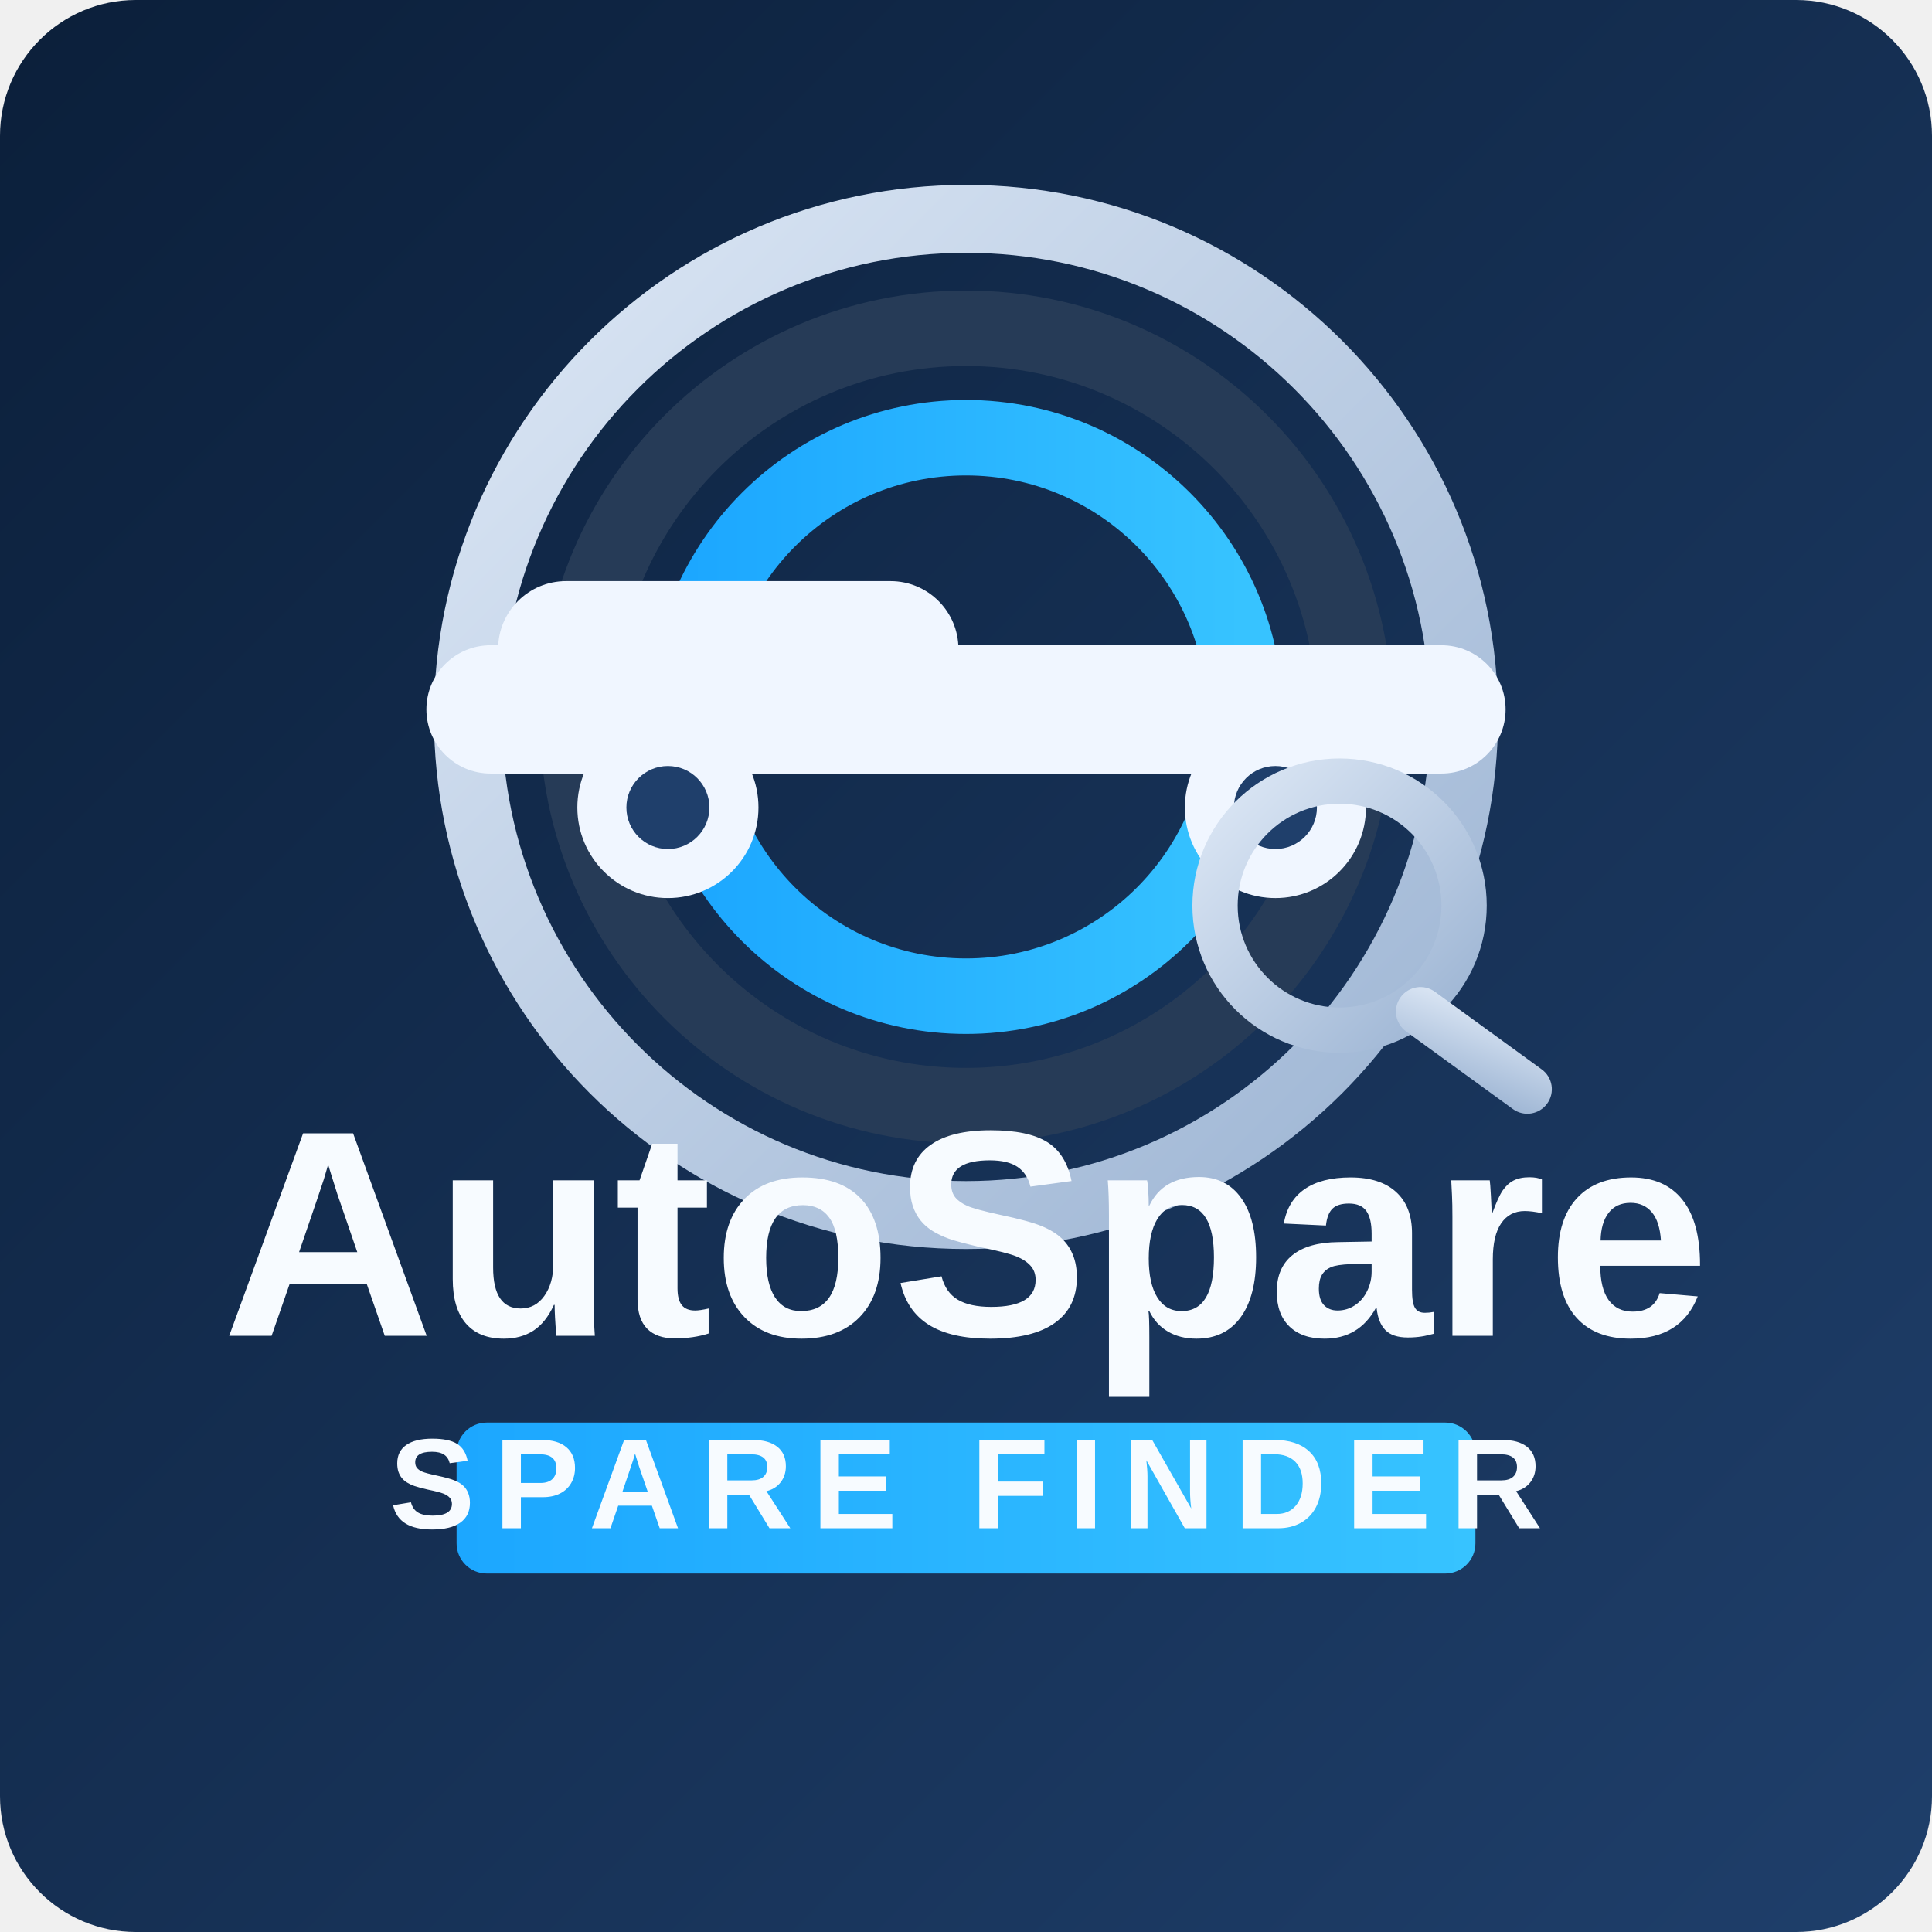
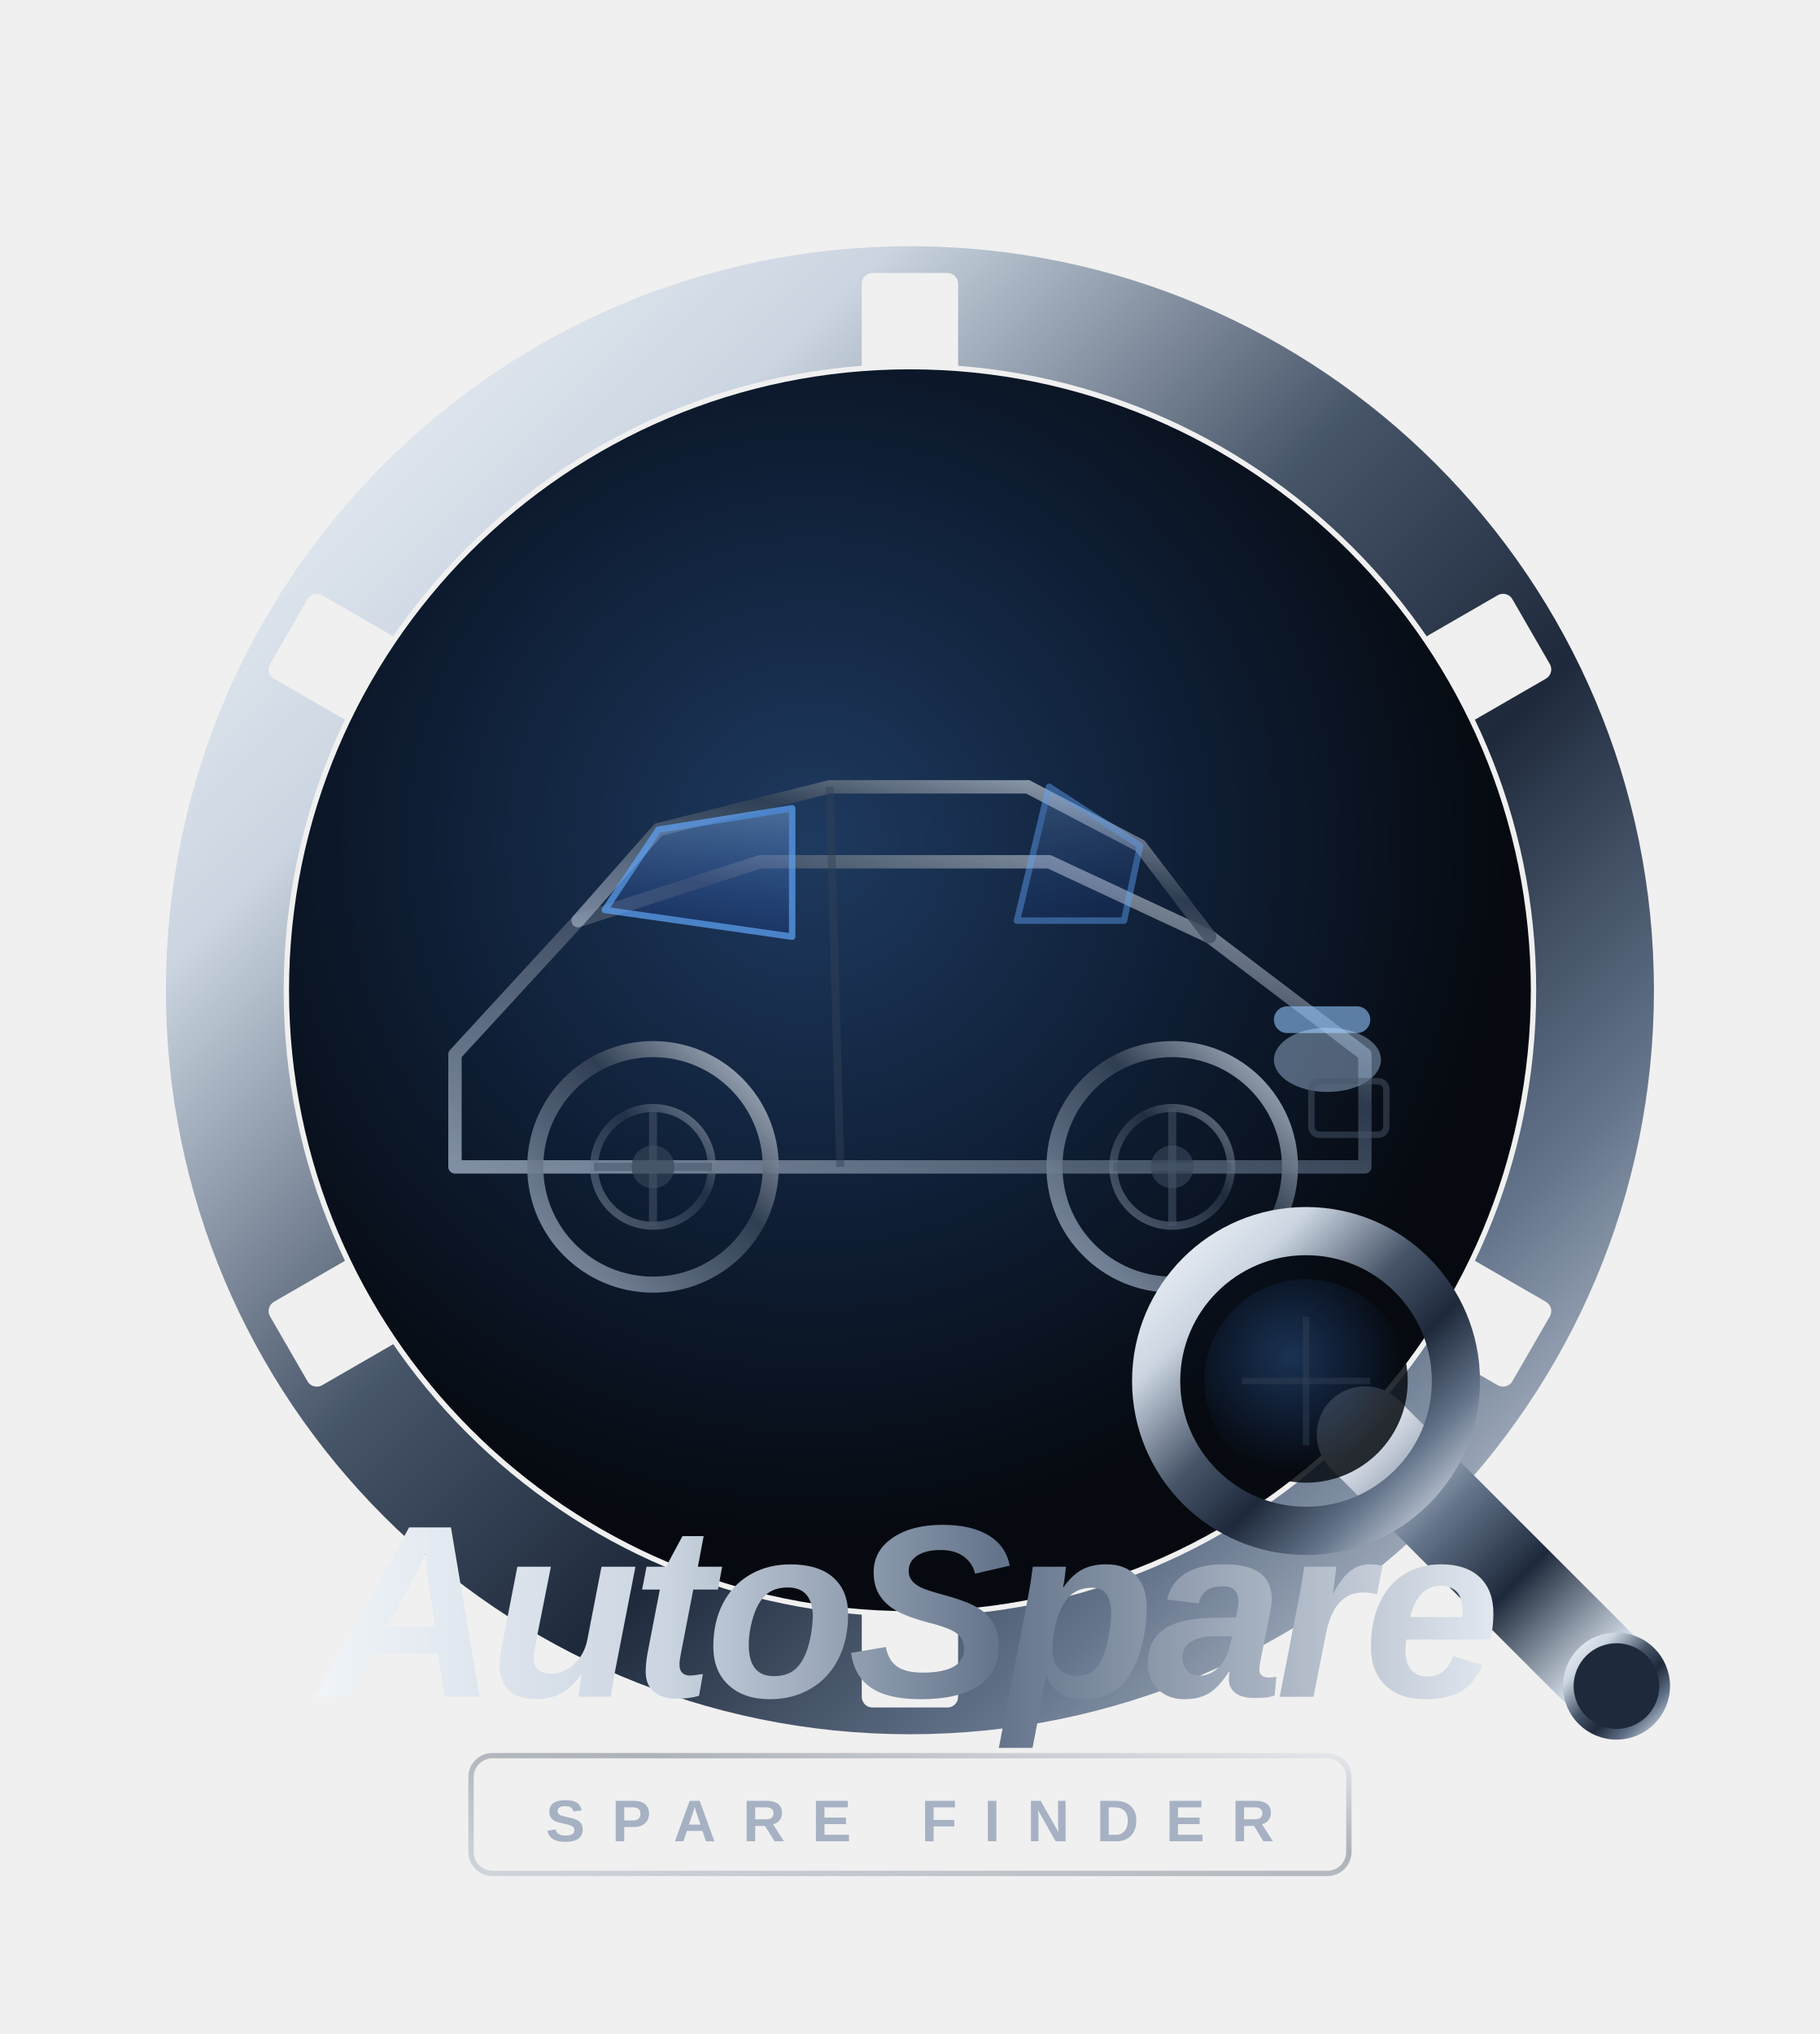
- <svg xmlns="http://www.w3.org/2000/svg" viewBox="0 0 512 512" role="img" aria-label="AutoSpare Spare Finder logo">
+ <svg xmlns="http://www.w3.org/2000/svg" viewBox="0 0 340 380" role="img" aria-label="AutoSpare logo">
  <defs>
-     <linearGradient id="bg" x1="0" y1="0" x2="1" y2="1">
-       <stop offset="0%" stop-color="#0b1f3a" />
-       <stop offset="100%" stop-color="#1f3f6b" />
+     <linearGradient id="chrome" x1="0" y1="0" x2="1" y2="1">
+       <stop offset="0%" stop-color="#F1F5F9" />
+       <stop offset="22%" stop-color="#CBD5E1" />
+       <stop offset="45%" stop-color="#475569" />
+       <stop offset="62%" stop-color="#1E293B" />
+       <stop offset="80%" stop-color="#64748B" />
+       <stop offset="100%" stop-color="#E2E8F0" />
    </linearGradient>
-     <linearGradient id="ring" x1="0" y1="0" x2="1" y2="1">
-       <stop offset="0%" stop-color="#dce7f5" />
-       <stop offset="100%" stop-color="#9cb4d3" />
+     <linearGradient id="chrome2" x1="1" y1="0" x2="0" y2="1">
+       <stop offset="0%" stop-color="#CBD5E1" />
+       <stop offset="40%" stop-color="#334155" />
+       <stop offset="100%" stop-color="#94A3B8" />
    </linearGradient>
-     <linearGradient id="accent" x1="0" y1="0" x2="1" y2="0">
-       <stop offset="0%" stop-color="#1ca7ff" />
-       <stop offset="100%" stop-color="#37c3ff" />
+     <radialGradient id="lens" cx="42%" cy="38%" r="56%">
+       <stop offset="0%" stop-color="#1E3A5F" />
+       <stop offset="55%" stop-color="#0F1E35" />
+       <stop offset="100%" stop-color="#060A10" />
+     </radialGradient>
+     <linearGradient id="glass" x1="0" y1="0" x2="0" y2="1">
+       <stop offset="0%" stop-color="#93C5FD" stop-opacity=".55" />
+       <stop offset="100%" stop-color="#1D4ED8" stop-opacity=".18" />
    </linearGradient>
+     <linearGradient id="hch" x1="0" y1="0" x2="1" y2="1">
+       <stop offset="0%" stop-color="#E2E8F0" />
+       <stop offset="35%" stop-color="#64748B" />
+       <stop offset="65%" stop-color="#1E293B" />
+       <stop offset="100%" stop-color="#CBD5E1" />
+     </linearGradient>
+     <linearGradient id="wm" x1="0" y1="0" x2="1" y2="0">
+       <stop offset="0%" stop-color="#F1F5F9" />
+       <stop offset="30%" stop-color="#CBD5E1" />
+       <stop offset="58%" stop-color="#64748B" />
+       <stop offset="100%" stop-color="#E2E8F0" />
+     </linearGradient>
+     <mask id="spokeMask">
+       <rect width="340" height="380" fill="white" />
+       <rect x="161" y="51" width="18" height="38" rx="2" fill="black" transform="rotate(0 170 185)" />
+       <rect x="161" y="51" width="18" height="38" rx="2" fill="black" transform="rotate(60 170 185)" />
+       <rect x="161" y="51" width="18" height="38" rx="2" fill="black" transform="rotate(120 170 185)" />
+       <rect x="161" y="51" width="18" height="38" rx="2" fill="black" transform="rotate(180 170 185)" />
+       <rect x="161" y="51" width="18" height="38" rx="2" fill="black" transform="rotate(240 170 185)" />
+       <rect x="161" y="51" width="18" height="38" rx="2" fill="black" transform="rotate(300 170 185)" />
+     </mask>
  </defs>
-   <rect width="512" height="512" rx="36" fill="url(#bg)" />
-   <circle cx="256" cy="190" r="132" fill="none" stroke="url(#ring)" stroke-width="18" />
-   <circle cx="256" cy="190" r="103" fill="none" stroke="#263b57" stroke-width="20" />
-   <circle cx="256" cy="190" r="74" fill="none" stroke="url(#accent)" stroke-width="20" />
-   <rect x="113" y="171" width="286" height="34" rx="17" fill="#f0f6ff" />
-   <rect x="132" y="154" width="122" height="42" rx="18" fill="#f0f6ff" />
-   <circle cx="177" cy="214" r="24" fill="#f0f6ff" />
-   <circle cx="338" cy="214" r="24" fill="#f0f6ff" />
-   <circle cx="177" cy="214" r="11" fill="#1f3f6b" />
-   <circle cx="338" cy="214" r="11" fill="#1f3f6b" />
-   <circle cx="355" cy="240" r="33" fill="none" stroke="url(#ring)" stroke-width="12" />
-   <rect x="375" y="259" width="48" height="13" rx="6.5" transform="rotate(36 375 259)" fill="url(#ring)" />
-   <text x="256" y="354" text-anchor="middle" font-size="78" font-family="Segoe UI, Arial, sans-serif" font-weight="800" fill="#f7fbff">AutoSpare</text>
-   <rect x="121" y="377" width="270" height="40" rx="8" fill="url(#accent)" />
-   <text x="256" y="405" text-anchor="middle" font-size="34" letter-spacing="5" font-family="Segoe UI, Arial, sans-serif" font-weight="700" fill="#f7fbff">SPARE FINDER</text>
+   <circle cx="170" cy="185" r="128" fill="none" stroke="url(#chrome)" stroke-width="22" mask="url(#spokeMask)" />
+   <circle cx="170" cy="185" r="106" fill="none" stroke="url(#chrome2)" stroke-width="3.5" opacity=".7" />
+   <circle cx="170" cy="185" r="96" fill="none" stroke="url(#chrome2)" stroke-width="1.5" opacity=".38" />
+   <circle cx="170" cy="185" r="116" fill="url(#lens)" />
+   <path d="   M 85,218   L 85,197   L 108,172   L 142,161   L 196,161   L 226,175   L 255,197   L 255,218   Z" fill="none" stroke="url(#chrome2)" stroke-width="2.5" stroke-linejoin="round" opacity=".85" />
+   <path d="   M 108,172   L 123,155   L 155,147   L 192,147   L 213,158   L 226,175" fill="none" stroke="url(#chrome2)" stroke-width="2.5" stroke-linecap="round" opacity=".85" />
+   <path d="M 123,155 L 113,170 L 148,175 L 148,151 Z" fill="url(#glass)" stroke="#60A5FA" stroke-width="1.2" stroke-linejoin="round" opacity=".7" />
+   <path d="M 196,147 L 213,158 L 210,172 L 190,172 Z" fill="url(#glass)" stroke="#60A5FA" stroke-width="1.2" stroke-linejoin="round" opacity=".45" />
+   <line x1="155" y1="147" x2="157" y2="218" stroke="#334155" stroke-width="1.5" stroke-dasharray="none" opacity=".45" />
+   <rect x="238" y="188" width="18" height="5" rx="2.5" fill="#93C5FD" opacity=".6" />
+   <ellipse cx="248" cy="198" rx="10" ry="6" fill="#BFDBFE" opacity=".4" />
+   <rect x="245" y="202" width="14" height="10" rx="1.5" fill="none" stroke="#475569" stroke-width="1.2" opacity=".5" />
+   <circle cx="122" cy="218" r="22" fill="none" stroke="url(#chrome2)" stroke-width="3" opacity=".9" />
+   <circle cx="122" cy="218" r="11" fill="none" stroke="url(#chrome2)" stroke-width="1.5" opacity=".5" />
+   <circle cx="122" cy="218" r="4" fill="#334155" opacity=".7" />
+   <line x1="122" y1="218" x2="122" y2="207" stroke="#475569" stroke-width="1.5" opacity=".55" />
+   <line x1="122" y1="218" x2="122" y2="229" stroke="#475569" stroke-width="1.5" opacity=".55" />
+   <line x1="122" y1="218" x2="111" y2="218" stroke="#475569" stroke-width="1.5" opacity=".55" />
+   <line x1="122" y1="218" x2="133" y2="218" stroke="#475569" stroke-width="1.5" opacity=".55" />
+   <circle cx="219" cy="218" r="22" fill="none" stroke="url(#chrome2)" stroke-width="3" opacity=".9" />
+   <circle cx="219" cy="218" r="11" fill="none" stroke="url(#chrome2)" stroke-width="1.5" opacity=".5" />
+   <circle cx="219" cy="218" r="4" fill="#334155" opacity=".7" />
+   <line x1="219" y1="218" x2="219" y2="207" stroke="#475569" stroke-width="1.5" opacity=".55" />
+   <line x1="219" y1="218" x2="219" y2="229" stroke="#475569" stroke-width="1.5" opacity=".55" />
+   <line x1="219" y1="218" x2="208" y2="218" stroke="#475569" stroke-width="1.5" opacity=".55" />
+   <line x1="219" y1="218" x2="230" y2="218" stroke="#475569" stroke-width="1.5" opacity=".55" />
+   <line x1="255" y1="268" x2="298" y2="311" stroke="url(#hch)" stroke-width="18" stroke-linecap="round" />
+   <circle cx="302" cy="315" r="9" fill="#1E293B" stroke="url(#chrome)" stroke-width="2" />
+   <circle cx="244" cy="258" r="28" fill="none" stroke="url(#chrome)" stroke-width="9" />
+   <circle cx="244" cy="258" r="19" fill="url(#lens)" opacity=".85" />
+   <line x1="244" y1="246" x2="244" y2="270" stroke="#334155" stroke-width="1.2" opacity=".45" />
+   <line x1="232" y1="258" x2="256" y2="258" stroke="#334155" stroke-width="1.2" opacity=".45" />
+   <text x="170" y="317" text-anchor="middle" font-family="'Helvetica Neue', Arial, sans-serif" font-size="46" font-weight="900" font-style="italic" letter-spacing="-1.5" fill="url(#wm)">AutoSpare</text>
+   <rect x="88" y="328" width="164" height="22" rx="4" fill="none" stroke="url(#chrome2)" stroke-width="1" opacity=".35" />
+   <text x="170" y="344" text-anchor="middle" font-family="'Helvetica Neue', Arial, sans-serif" font-size="11" font-weight="700" letter-spacing="5" fill="#94A3B8" opacity=".8">SPARE FINDER</text>
</svg>
